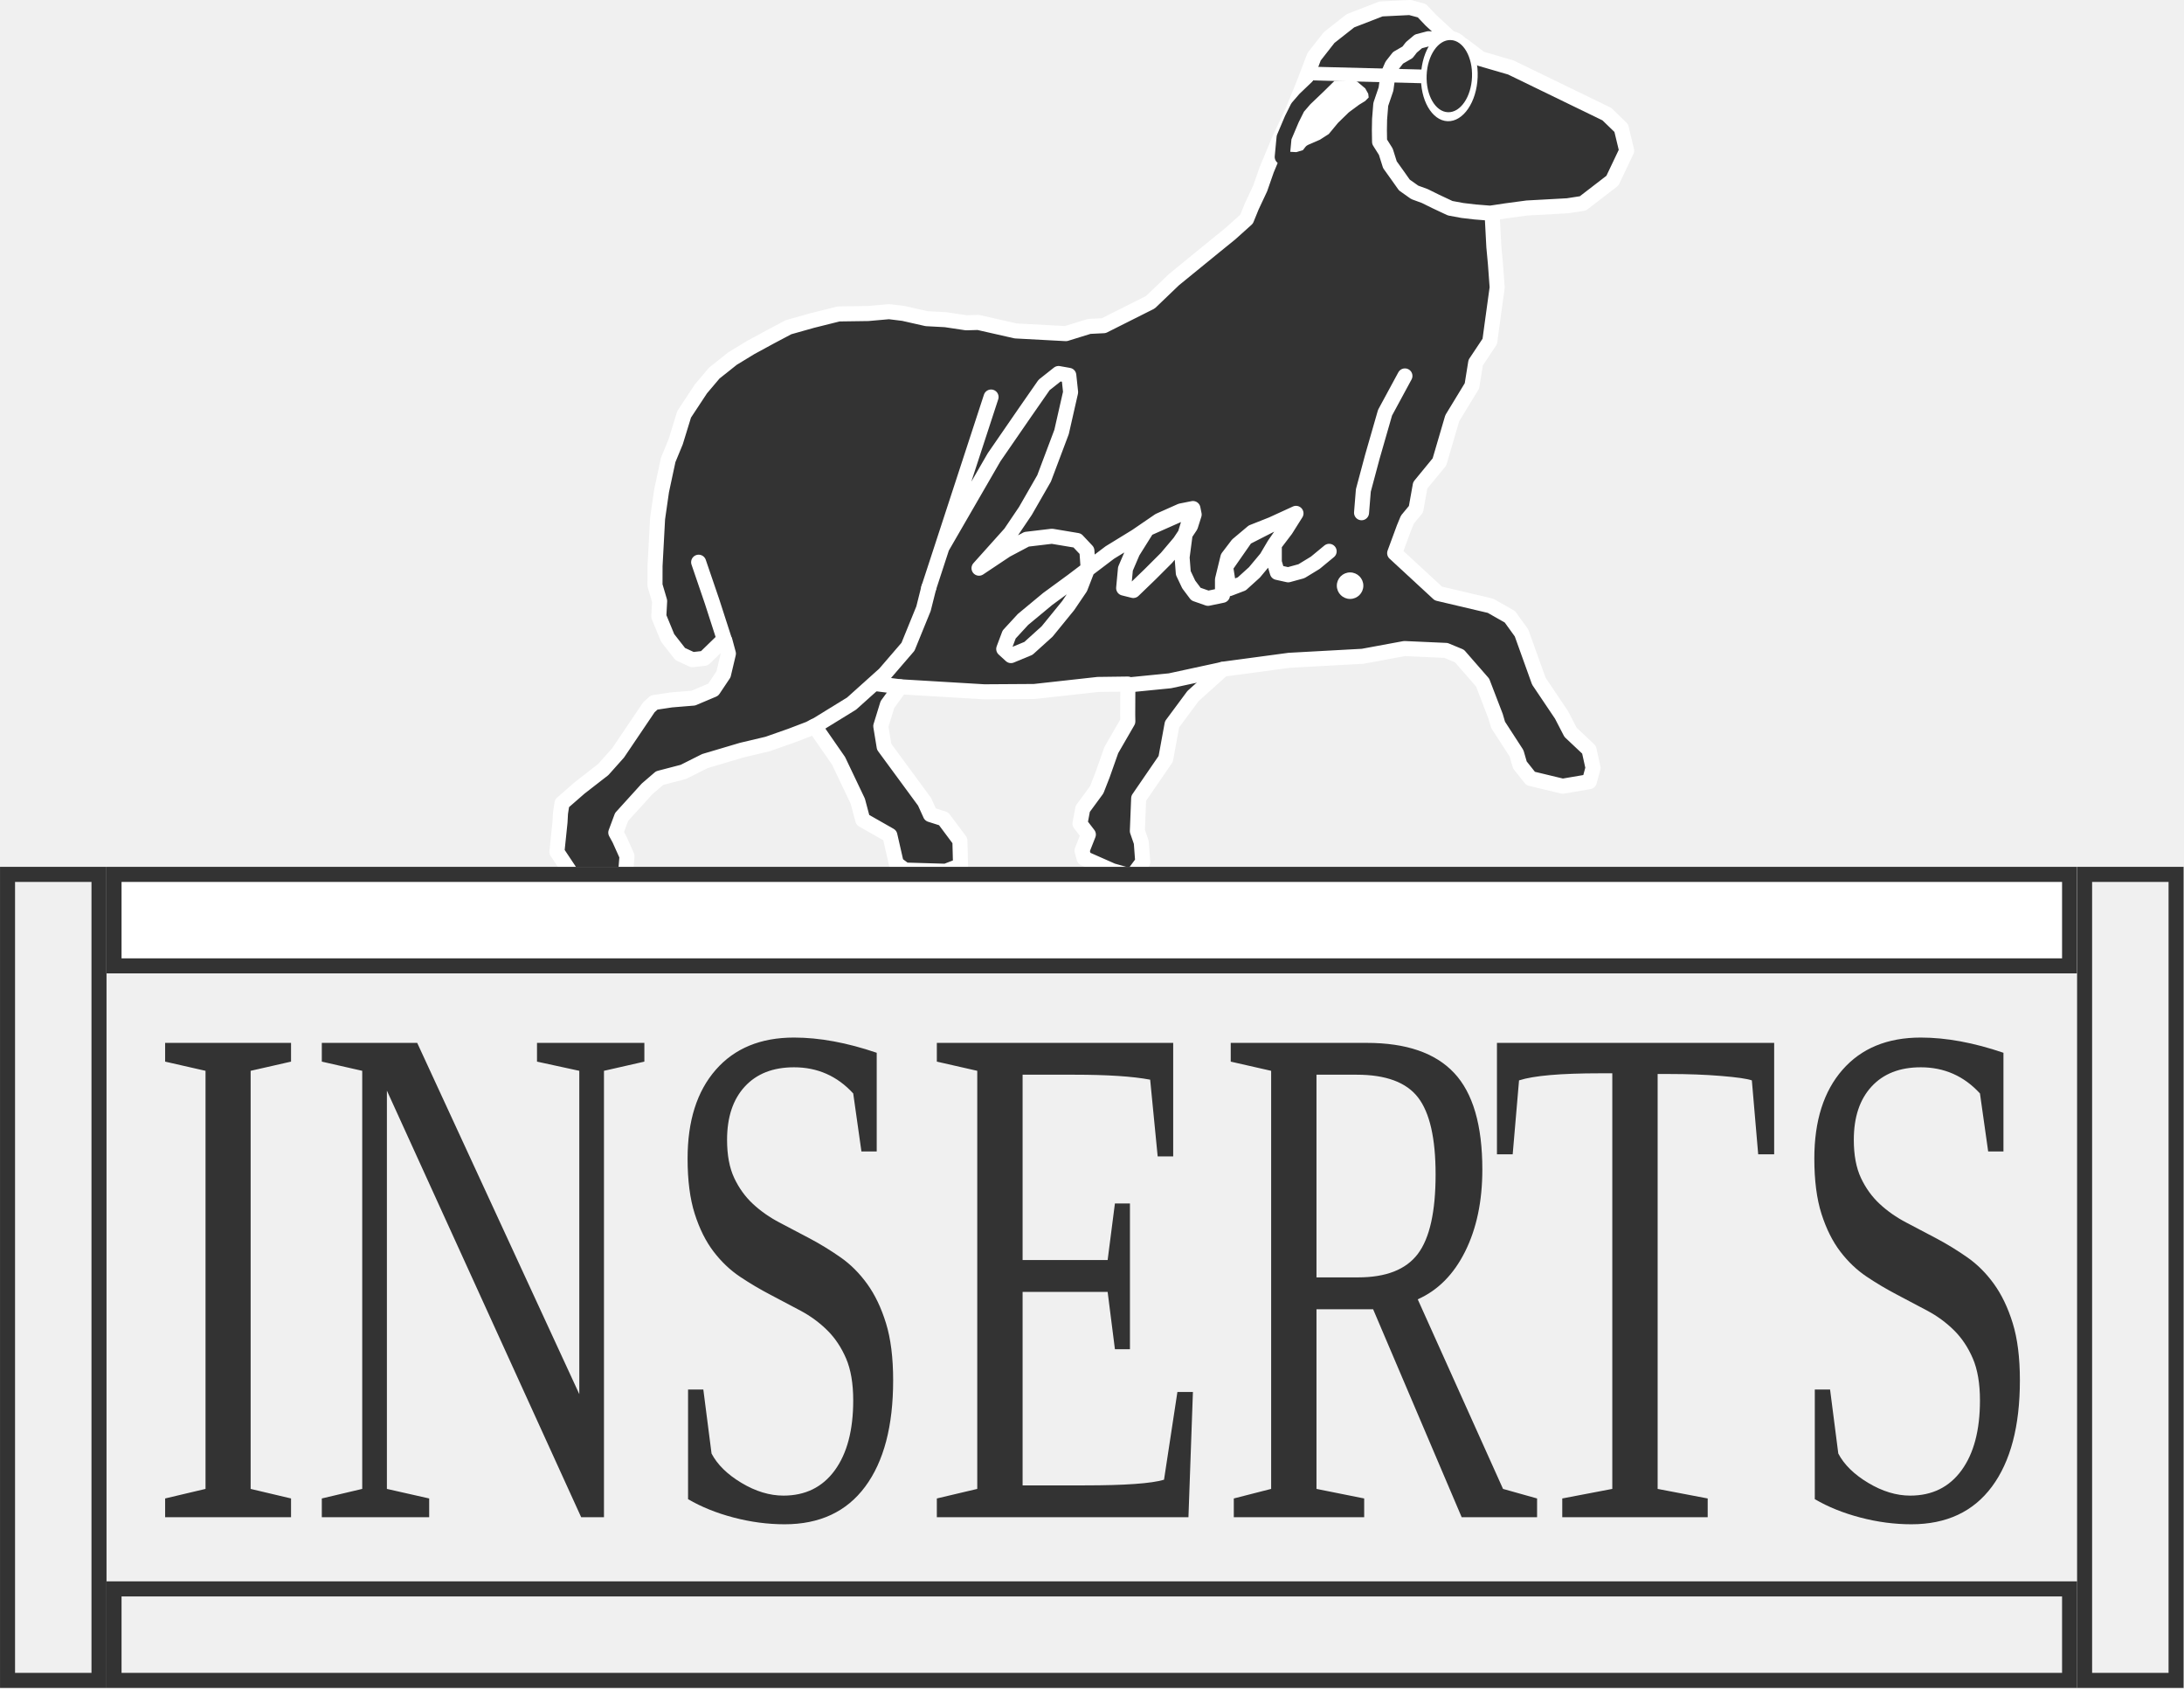
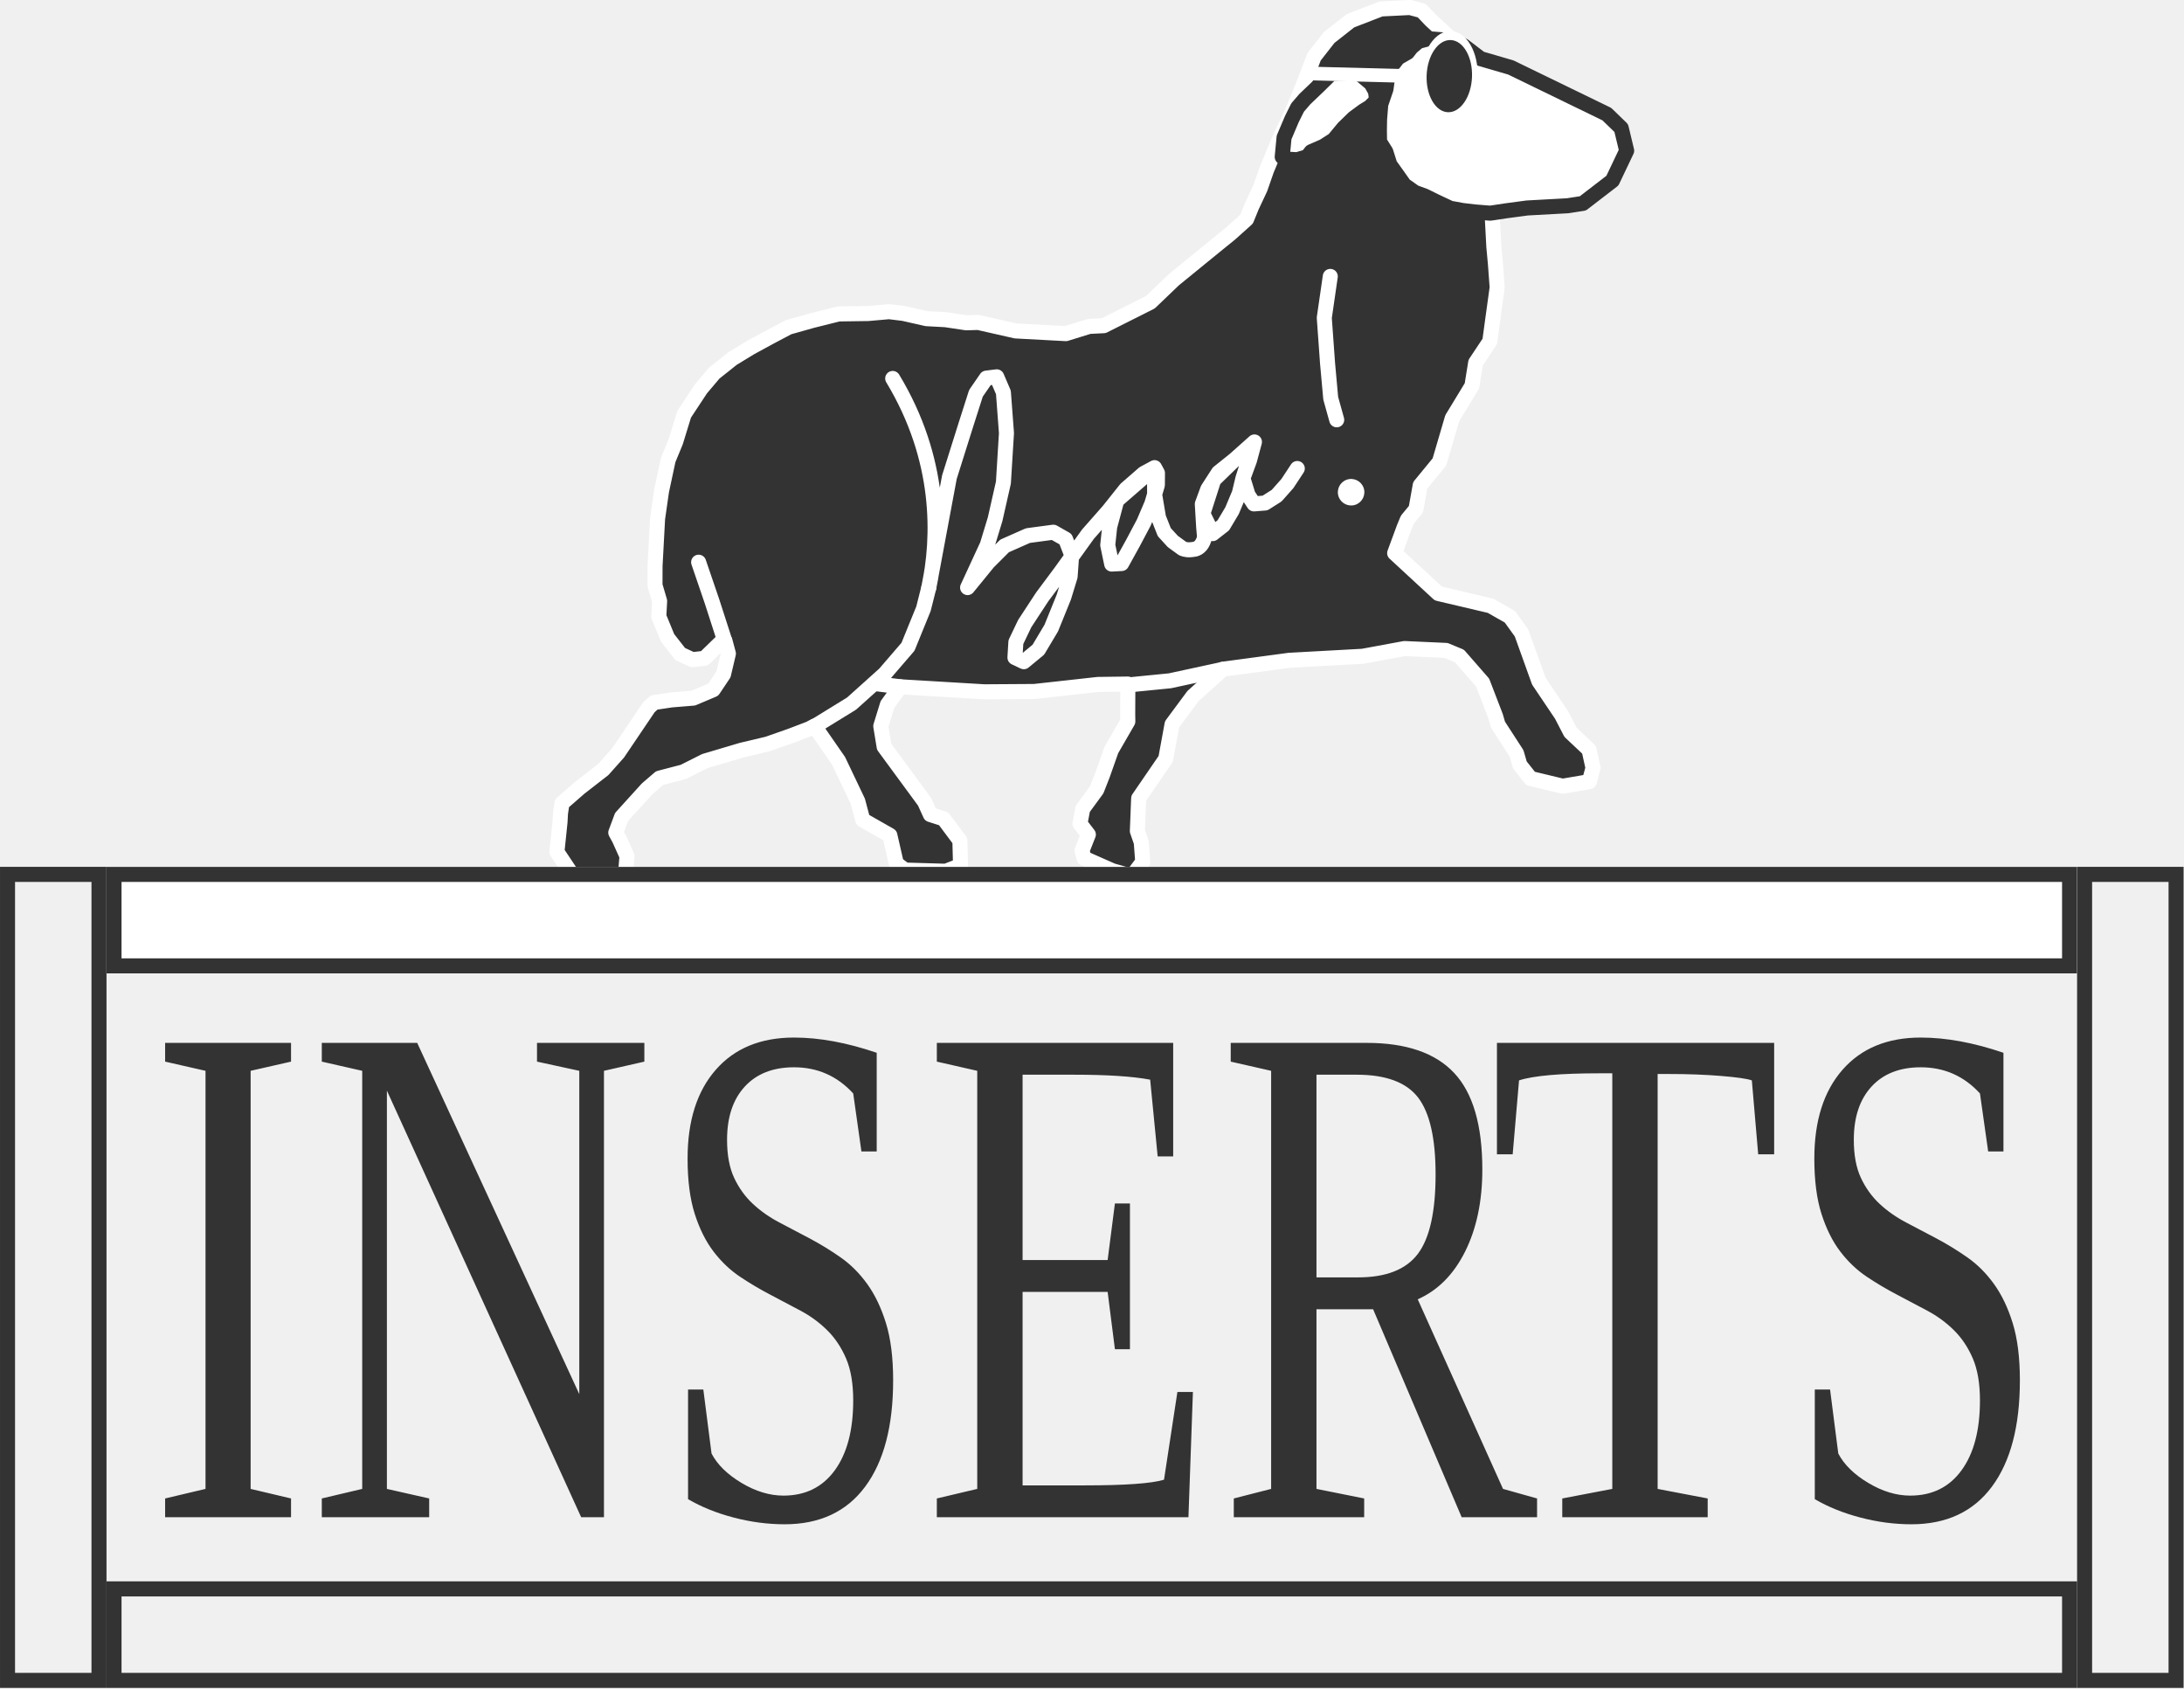
<svg xmlns="http://www.w3.org/2000/svg" width="100%" height="100%" viewBox="0 0 1211 936" version="1.1" xml:space="preserve" style="fill-rule:evenodd;clip-rule:evenodd;stroke-linecap:round;stroke-linejoin:round;stroke-miterlimit:1.5;">
-   <g transform="matrix(1,0,0,1,-1931.6,-599.791)">
-     <g transform="matrix(1,0,0,1,662.247,-149.379)">
+   <g transform="matrix(1,0,0,1,-1148.55,-458.369)">
+     <g transform="matrix(1,0,0,1,-120.806,-290.801)">
      <g id="sheep" transform="matrix(1.34101,0.0720222,-0.0720222,1.34101,1569.06,669.182)">
        <path d="M361.843,43.321L349.919,44.554L337.585,50.105L329.157,57.505L323.401,65.728L320.112,76.007L315.795,88.546L310.861,100.675L306.338,113.421L304.077,121.232L300.994,128.838L299.143,134.183L292.771,140.556L286.398,146.312L270.569,160.702L261.318,170.569L242.612,181.259L236.65,181.876L227.194,185.37L206.431,185.37L190.808,182.698L185.874,183.109L177.24,182.287L169.428,182.287L159.766,180.642L153.805,180.231L145.171,181.464L133.042,182.287L122.353,185.576L112.691,188.865L105.496,193.182L97.478,198.116L90.283,203.049L83.089,209.422L77.949,216.206L71.577,227.101L68.699,238.613L66.026,246.219L63.97,259.17L62.943,270.682L62.943,290.211L63.354,298.229L65.615,304.601L65.615,310.974L69.726,319.608L75.277,325.981L80.416,328.037L85.35,327.214L92.468,319.514L93.439,319.581L95.133,324.75L93.573,333.381L89.667,339.96L81.65,343.865L72.604,345.099L65.615,346.538L63.559,348.594L51.842,368.123L46.086,375.318L36.835,383.335L29.846,390.119L29.435,394.23L29.435,397.931L28.818,410.265L40.33,425.683L47.319,428.15L50.608,426.094L57.598,417.665L57.803,410.47L54.309,403.687L52.664,401.014L54.72,394.436L64.587,382.307L69.521,377.579L79.183,374.496L87.817,369.562L102.823,364.217L113.307,361.133L122.764,357.228L130.164,353.938L132.22,352.705L142.91,366.478L151.749,382.718L154.216,390.324L165.728,396.08L169.017,407.592L172.717,410.059L189.574,409.648L195.536,406.976L194.713,396.697L187.519,388.063L181.968,386.624L179.296,381.485L161.411,359.694L159.561,351.266L161.822,342.221L166.756,334.615L201.497,334.82L222.054,333.587L248.162,329.27L260.496,328.448L261.113,340.987L261.318,343.865L255.151,355.994L252.068,366.478L250,372.724L244.667,380.868L243.845,387.035L247.545,391.352L245.284,398.136L246.312,401.22L258.235,405.742L266.458,407.592L270.569,401.425L269.541,393.408L267.67,388.816L267.486,375.318L277.764,358.461L279.614,344.071L287.632,331.942L299.349,320.225L326.484,315.086L356.703,311.796L373.766,307.685L390.91,307.537L396.584,309.535L406.736,319.98L412.824,333.587L414.058,337.082L422.28,348.388L423.925,353.116L428.653,358.461L442.015,360.928L452.911,358.461L454.144,352.705L452.088,345.304L444.071,338.521L439.96,331.531L429.887,318.169L421.664,298.64L416.524,292.267L408.302,288.156L386.511,284.25L367.603,268.577L370.888,257.937L372.121,254.442L375.41,250L376.644,240.052L384.044,229.979L388.361,211.683L395.762,197.91L396.79,188.248L402.134,179.203L402.751,171.597L403.985,156.796L402.751,147.134L401.723,140.145L400.49,128.633L379.316,55.244L370.682,48.049L366.776,44.349L361.843,43.321Z" style="fill:rgb(51,51,51);stroke:white;stroke-width:6.21px;" />
        <path d="M166.756,334.615L156.765,333.876" style="fill:none;stroke:white;stroke-width:6.21px;" />
        <path d="M93.049,318.787L87.209,303.553L80.836,287.724" style="fill:none;stroke:white;stroke-width:6.21px;" />
        <path d="M339.938,71.556L330.893,72.214L325.795,77.805L320.532,83.397L317.736,87.015L315.598,91.948L312.803,99.678L312.474,107.736L314.612,108.558L318.723,108.558L322.835,107.078L324.315,104.94L329.248,102.474L333.36,99.513L337.142,94.415L341.089,90.139L344.872,87.015L347.503,85.206L350.134,82.245L349.477,78.627L347.503,75.503L342.898,72.049L339.938,71.556" style="fill:white;stroke:rgb(51,51,51);stroke-width:6.21px;" />
-         <path d="M379.737,55.768L376.612,55.932L370.198,55.768L366.087,57.084L363.291,59.715L361.811,61.853L358.028,64.32L355.726,67.609L354.246,71.556L353.752,77.476L351.943,83.89L351.779,90.057L351.943,94.58L352.272,99.349L355.068,103.296L357.042,108.558L360.331,112.67L363.455,116.617L367.896,119.413L372.172,120.728L376.776,122.702L382.861,125.169L387.959,125.826L393.222,126.155L399.471,126.32L401.116,125.991L405.885,125.004L414.601,123.36L431.211,121.551L437.461,120.235L449.137,110.203L454.349,97.54L451.604,88.33L445.355,82.903L404.734,65.8L392.071,62.84L384.835,57.906L379.737,55.768Z" style="fill:rgb(51,51,51);stroke:white;stroke-width:6.21px;" />
+         <path d="M379.737,55.768L376.612,55.932L370.198,55.768L366.087,57.084L363.291,59.715L361.811,61.853L358.028,64.32L355.726,67.609L354.246,71.556L353.752,77.476L351.943,83.89L351.779,90.057L351.943,94.58L352.272,99.349L355.068,103.296L357.042,108.558L360.331,112.67L363.455,116.617L367.896,119.413L372.172,120.728L376.776,122.702L382.861,125.169L387.959,125.826L393.222,126.155L399.471,126.32L401.116,125.991L405.885,125.004L414.601,123.36L431.211,121.551L437.461,120.235L449.137,110.203L454.349,97.54L451.604,88.33L445.355,82.903L404.734,65.8L392.071,62.84L384.835,57.906L379.737,55.768Z" style="fill:white;stroke:rgb(51,51,51);stroke-width:6.21px;" />
        <path d="M131.798,353.155L147.03,342.611L159.981,329.66L169.026,317.943L174.576,301.908L176.279,293.172" style="fill:none;stroke:white;stroke-width:6.21px;" />
        <path d="M261.05,328.744L277.768,326.174L298.983,320.377" style="fill:none;stroke:white;stroke-width:6.21px;" />
        <g transform="matrix(0.992483,-0.12238,0.12238,0.992483,-6.29441,44.3468)">
          <g transform="matrix(0.735003,0.0699104,-0.0739594,0.777572,171.205,15.8519)">
            <rect x="212.453" y="44.976" width="61.832" height="7.227" style="fill:white;" />
          </g>
          <g transform="matrix(0.610433,0.0665789,-0.105889,0.970852,153.87,-37.2487)">
            <circle cx="385.21" cy="87.568" r="17.165" style="fill:rgb(51,51,51);stroke:white;stroke-width:3.8px;" />
          </g>
        </g>
-         <g>
+         <g transform="matrix(0.955816,-0.293966,0.293966,0.955816,-79.0742,78.5732)">
          <g transform="matrix(0.74356,-0.0399346,0.0399346,0.74356,-1679.87,-297.398)">
-             <path d="M2446.59,925.647L2481.14,819.888L2453.88,903.323L2482.81,853.303L2499.85,828.576L2510.54,813.205L2518.56,806.856L2524.24,807.858L2525.24,817.215L2520.23,839.269L2510.54,864.999L2500.18,883.043L2491.83,895.407L2474.45,914.788L2489.49,904.763L2500.85,898.748L2514.89,897.078L2528.92,899.417L2534.27,905.097L2534.93,914.454L2530.59,925.647L2523.91,935.506L2512.21,949.874L2501.85,959.231L2492.16,963.24L2488.15,959.565L2491.16,951.545L2498.85,943.191L2512.55,931.83L2526.25,921.805L2546.97,906.1L2561.67,897.078L2574.37,888.39L2586.39,883.043L2593.08,881.707L2567.69,892.955L2559.66,905.766L2555.65,915.122L2554.65,925.815L2560,927.152L2569.35,918.129L2578.38,909.107L2585.73,900.419L2591.74,891.397L2593.75,885.048L2593.08,881.707L2588.76,895.87L2587.06,908.773L2587.73,917.461L2590.74,923.81L2594.75,929.157L2601.43,931.496L2609.45,929.825L2609.45,921.137L2612.46,908.773L2617.81,901.756L2626.16,894.739L2642.2,888.39L2650.22,884.38L2636.84,890.512L2622.42,897.879L2611.19,913.983L2613.13,926.149L2620.14,923.476L2627.16,917.127L2633.85,909.107L2638.19,901.756L2644.54,893.402L2650.22,884.38L2638.19,901.756L2638.19,911.446L2639.86,917.127L2645.88,918.464L2653.23,916.459L2660.91,911.781L2668.6,905.432" style="fill:none;stroke:white;stroke-width:8.33px;" />
+             <path d="M2468.84,791.764C2481.57,842.603 2467.74,883.734 2453.84,908.566L2482.81,853.303L2499.85,828.576L2510.54,813.205L2518.56,806.856L2524.24,807.858L2525.24,817.215L2520.23,839.269L2510.54,864.999L2500.18,883.043L2491.83,895.407L2474.45,914.788L2489.49,904.763L2500.85,898.748L2514.89,897.078L2528.92,899.417L2534.27,905.097L2534.93,914.454L2530.59,925.647L2523.91,935.506L2512.21,949.874L2501.85,959.231L2492.16,963.24L2488.15,959.565L2491.16,951.545L2498.85,943.191L2512.55,931.83L2526.25,921.805L2546.97,906.1L2561.67,897.078L2574.37,888.39L2586.39,883.043L2593.08,881.707L2567.69,892.955L2559.66,905.766L2555.65,915.122L2554.65,925.815L2560,927.152L2569.35,918.129L2578.38,909.107L2585.73,900.419L2591.74,891.397L2593.75,885.048L2593.08,881.707L2588.76,895.87L2587.06,908.773L2587.73,917.461L2590.74,923.81L2594.75,929.157C2595.99,930.18 2597.6,931.112 2601.43,931.496C2603.87,931.519 2606.17,930.2 2608.24,926.768L2609.45,921.137L2612.46,908.773L2617.81,901.756L2626.16,894.739L2642.2,888.39L2650.22,884.38L2636.84,890.512L2622.42,897.879L2611.19,913.983L2613.13,926.149L2620.14,923.476L2627.16,917.127L2633.85,909.107L2638.19,901.756L2644.54,893.402L2650.22,884.38L2638.19,901.756L2638.19,911.446L2639.86,917.127L2645.88,918.464L2653.23,916.459L2660.91,911.781L2668.6,905.432" style="fill:none;stroke:white;stroke-width:8.33px;" />
          </g>
-           <g transform="matrix(0.74356,-0.0399346,0.0399346,0.74356,-1679.87,-297.398)">
+           <g transform="matrix(0.74035,-0.0797316,0.0797316,0.74035,-1698.27,-186.583)">
            <path d="M2710.62,808.192L2699.59,828.576L2692.57,852.969L2687.56,871.682L2686.56,884.046" style="fill:none;stroke:white;stroke-width:8.33px;" />
          </g>
-           <g transform="matrix(0.74356,-0.0399346,0.0399346,0.74356,-1681.48,-299.554)">
+           <g transform="matrix(0.74035,-0.0797316,0.0797316,0.74035,-1699.99,-188.649)">
            <circle cx="2682.21" cy="927.486" r="7.351" style="fill:white;" />
          </g>
        </g>
      </g>
-     </g>
-     <g transform="matrix(1,0,0,1,662.247,-149.379)">
-       <g transform="matrix(0.552052,0,0,0.116418,988.944,1505.57)">
-         <path d="M2594.19,1033.2L614.922,1033.2L614.922,1540.47L2594.19,1540.47L2594.19,1033.2ZM2579.1,1104.79L2579.1,1468.89C2579.1,1468.89 630.017,1468.89 630.017,1468.89C630.017,1468.89 630.017,1104.79 630.017,1104.79C630.017,1104.79 2579.1,1104.79 2579.1,1104.79L2579.1,1104.79Z" style="fill:rgb(51,51,51);" />
-       </g>
-       <g transform="matrix(1.40814e-17,0.229967,-0.116418,7.12857e-18,1448.7,1088.33)">
-         <path d="M2594.19,1033.2L614.922,1033.2L614.922,1540.47L2594.19,1540.47L2594.19,1033.2ZM2557.96,1104.79L2557.96,1468.89C2557.96,1468.89 651.159,1468.89 651.159,1468.89C651.159,1468.89 651.159,1104.79 651.159,1104.79C651.159,1104.79 2557.96,1104.79 2557.96,1104.79Z" style="fill:rgb(51,51,51);" />
-       </g>
-       <g transform="matrix(1.40814e-17,0.229967,-0.116418,7.12857e-18,2600.41,1088.33)">
-         <path d="M2594.19,1033.2L614.922,1033.2L614.922,1540.47L2594.19,1540.47L2594.19,1033.2ZM2557.96,1104.79L2557.96,1468.89C2557.96,1468.89 651.159,1468.89 651.159,1468.89C651.159,1468.89 651.159,1104.79 651.159,1104.79C917.182,1104.79 2557.96,1104.79 2557.96,1104.79Z" style="fill:rgb(51,51,51);" />
-       </g>
-       <g transform="matrix(0.552052,0,0,0.116418,988.944,1109.46)">
-         <rect x="614.922" y="1033.2" width="1979.27" height="507.266" style="fill:white;" />
-         <path d="M2594.19,1033.2L614.922,1033.2L614.922,1540.47L2594.19,1540.47L2594.19,1033.2ZM2579.1,1104.79L2579.1,1468.89C2579.1,1468.89 630.017,1468.89 630.017,1468.89C630.017,1468.89 630.017,1104.79 630.017,1104.79C812.044,1104.79 2579.1,1104.79 2579.1,1104.79L2579.1,1104.79Z" style="fill:rgb(51,51,51);" />
-       </g>
-       <g transform="matrix(0.664298,0,0,1,441.888,-18.3225)">
-         <text x="1368.94px" y="1608.6px" style="font-family:'TimesNewRomanPSMT', 'Times New Roman', serif;font-size:401.593px;fill:rgb(51,51,51);">INSER<tspan x="2487.87px 2733.18px " y="1608.6px 1608.6px ">TS</tspan>
-         </text>
+       <g>
+         <g transform="matrix(0.552052,0,0,0.116418,988.944,1505.57)">
+           <path d="M2594.19,1033.2L614.922,1033.2L614.922,1540.47L2594.19,1540.47L2594.19,1033.2ZM2579.1,1104.79L2579.1,1468.89C2406.19,1468.89 802.921,1468.89 630.017,1468.89C630.017,1468.89 630.017,1104.79 630.017,1104.79C630.017,1104.79 2579.1,1104.79 2579.1,1104.79L2579.1,1104.79Z" style="fill:rgb(51,51,51);" />
+         </g>
+         <g transform="matrix(1.40814e-17,0.229967,-0.116418,7.12857e-18,1448.7,1088.33)">
+           <path d="M2594.19,1033.2L614.922,1033.2L614.922,1540.47L2594.19,1540.47L2594.19,1033.2ZM2557.96,1104.79L2557.96,1468.89C2557.96,1468.89 917.182,1468.89 651.159,1468.89C651.159,1468.89 651.159,1104.79 651.159,1104.79C917.182,1104.79 2557.96,1104.79 2557.96,1104.79Z" style="fill:rgb(51,51,51);" />
+         </g>
+         <g transform="matrix(1.40814e-17,0.229967,-0.116418,7.12857e-18,2600.41,1088.33)">
+           <path d="M2594.19,1033.2L614.922,1033.2L614.922,1540.47L2594.19,1540.47L2594.19,1033.2ZM2557.96,1104.79L2557.96,1468.89C2557.96,1468.89 651.159,1468.89 651.159,1468.89C651.159,1468.89 651.159,1104.79 651.159,1104.79C917.182,1104.79 2557.96,1104.79 2557.96,1104.79Z" style="fill:rgb(51,51,51);" />
+         </g>
+         <g transform="matrix(0.552052,0,0,0.116418,988.944,1109.46)">
+           <rect x="614.922" y="1033.2" width="1979.27" height="507.266" style="fill:white;" />
+           <path d="M2594.19,1033.2L614.922,1033.2L614.922,1540.47L2594.19,1540.47L2594.19,1033.2ZM2579.1,1104.79L2579.1,1468.89C2579.1,1468.89 630.017,1468.89 630.017,1468.89C630.017,1468.89 630.017,1104.79 630.017,1104.79C630.017,1104.79 2579.1,1104.79 2579.1,1104.79L2579.1,1104.79Z" style="fill:rgb(51,51,51);" />
+         </g>
+         <g transform="matrix(0.664298,0,0,1,441.888,-18.3225)">
+           <text x="1368.94px" y="1608.6px" style="font-family:'TimesNewRomanPSMT', 'Times New Roman', serif;font-size:401.593px;fill:rgb(51,51,51);">INSER<tspan x="2487.87px 2733.18px " y="1608.6px 1608.6px ">TS</tspan>
+           </text>
+         </g>
      </g>
    </g>
  </g>
</svg>
